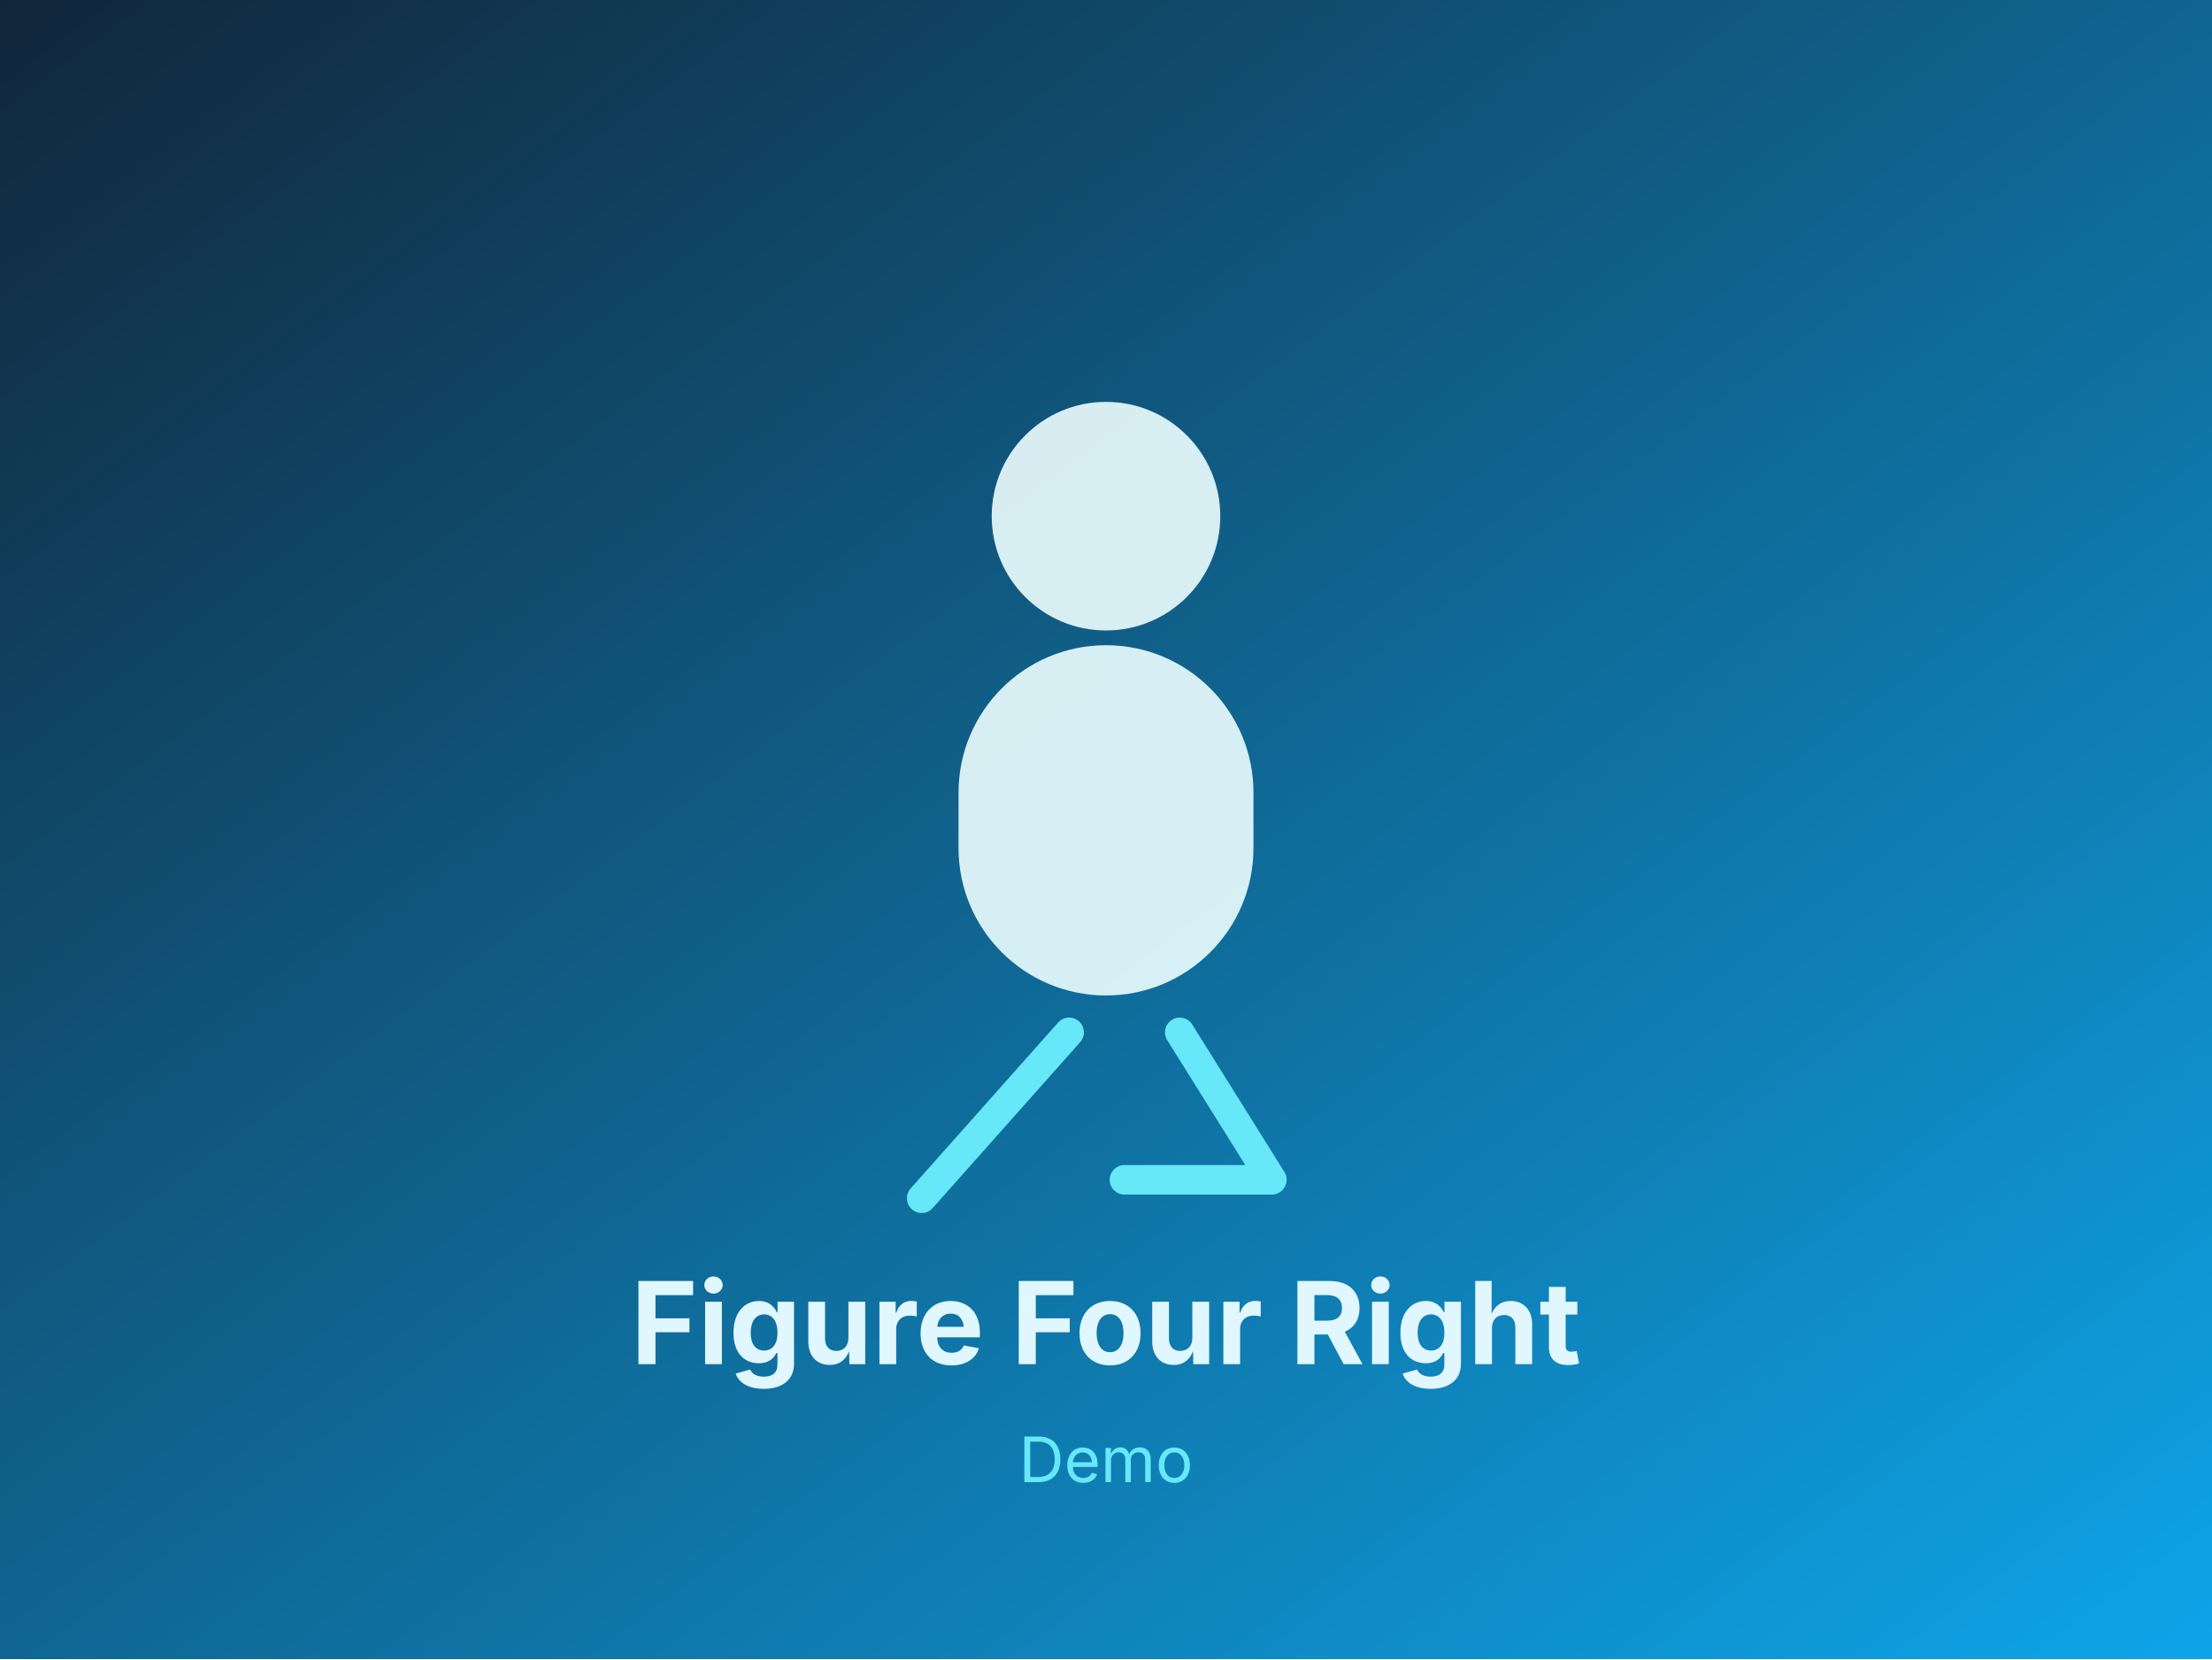
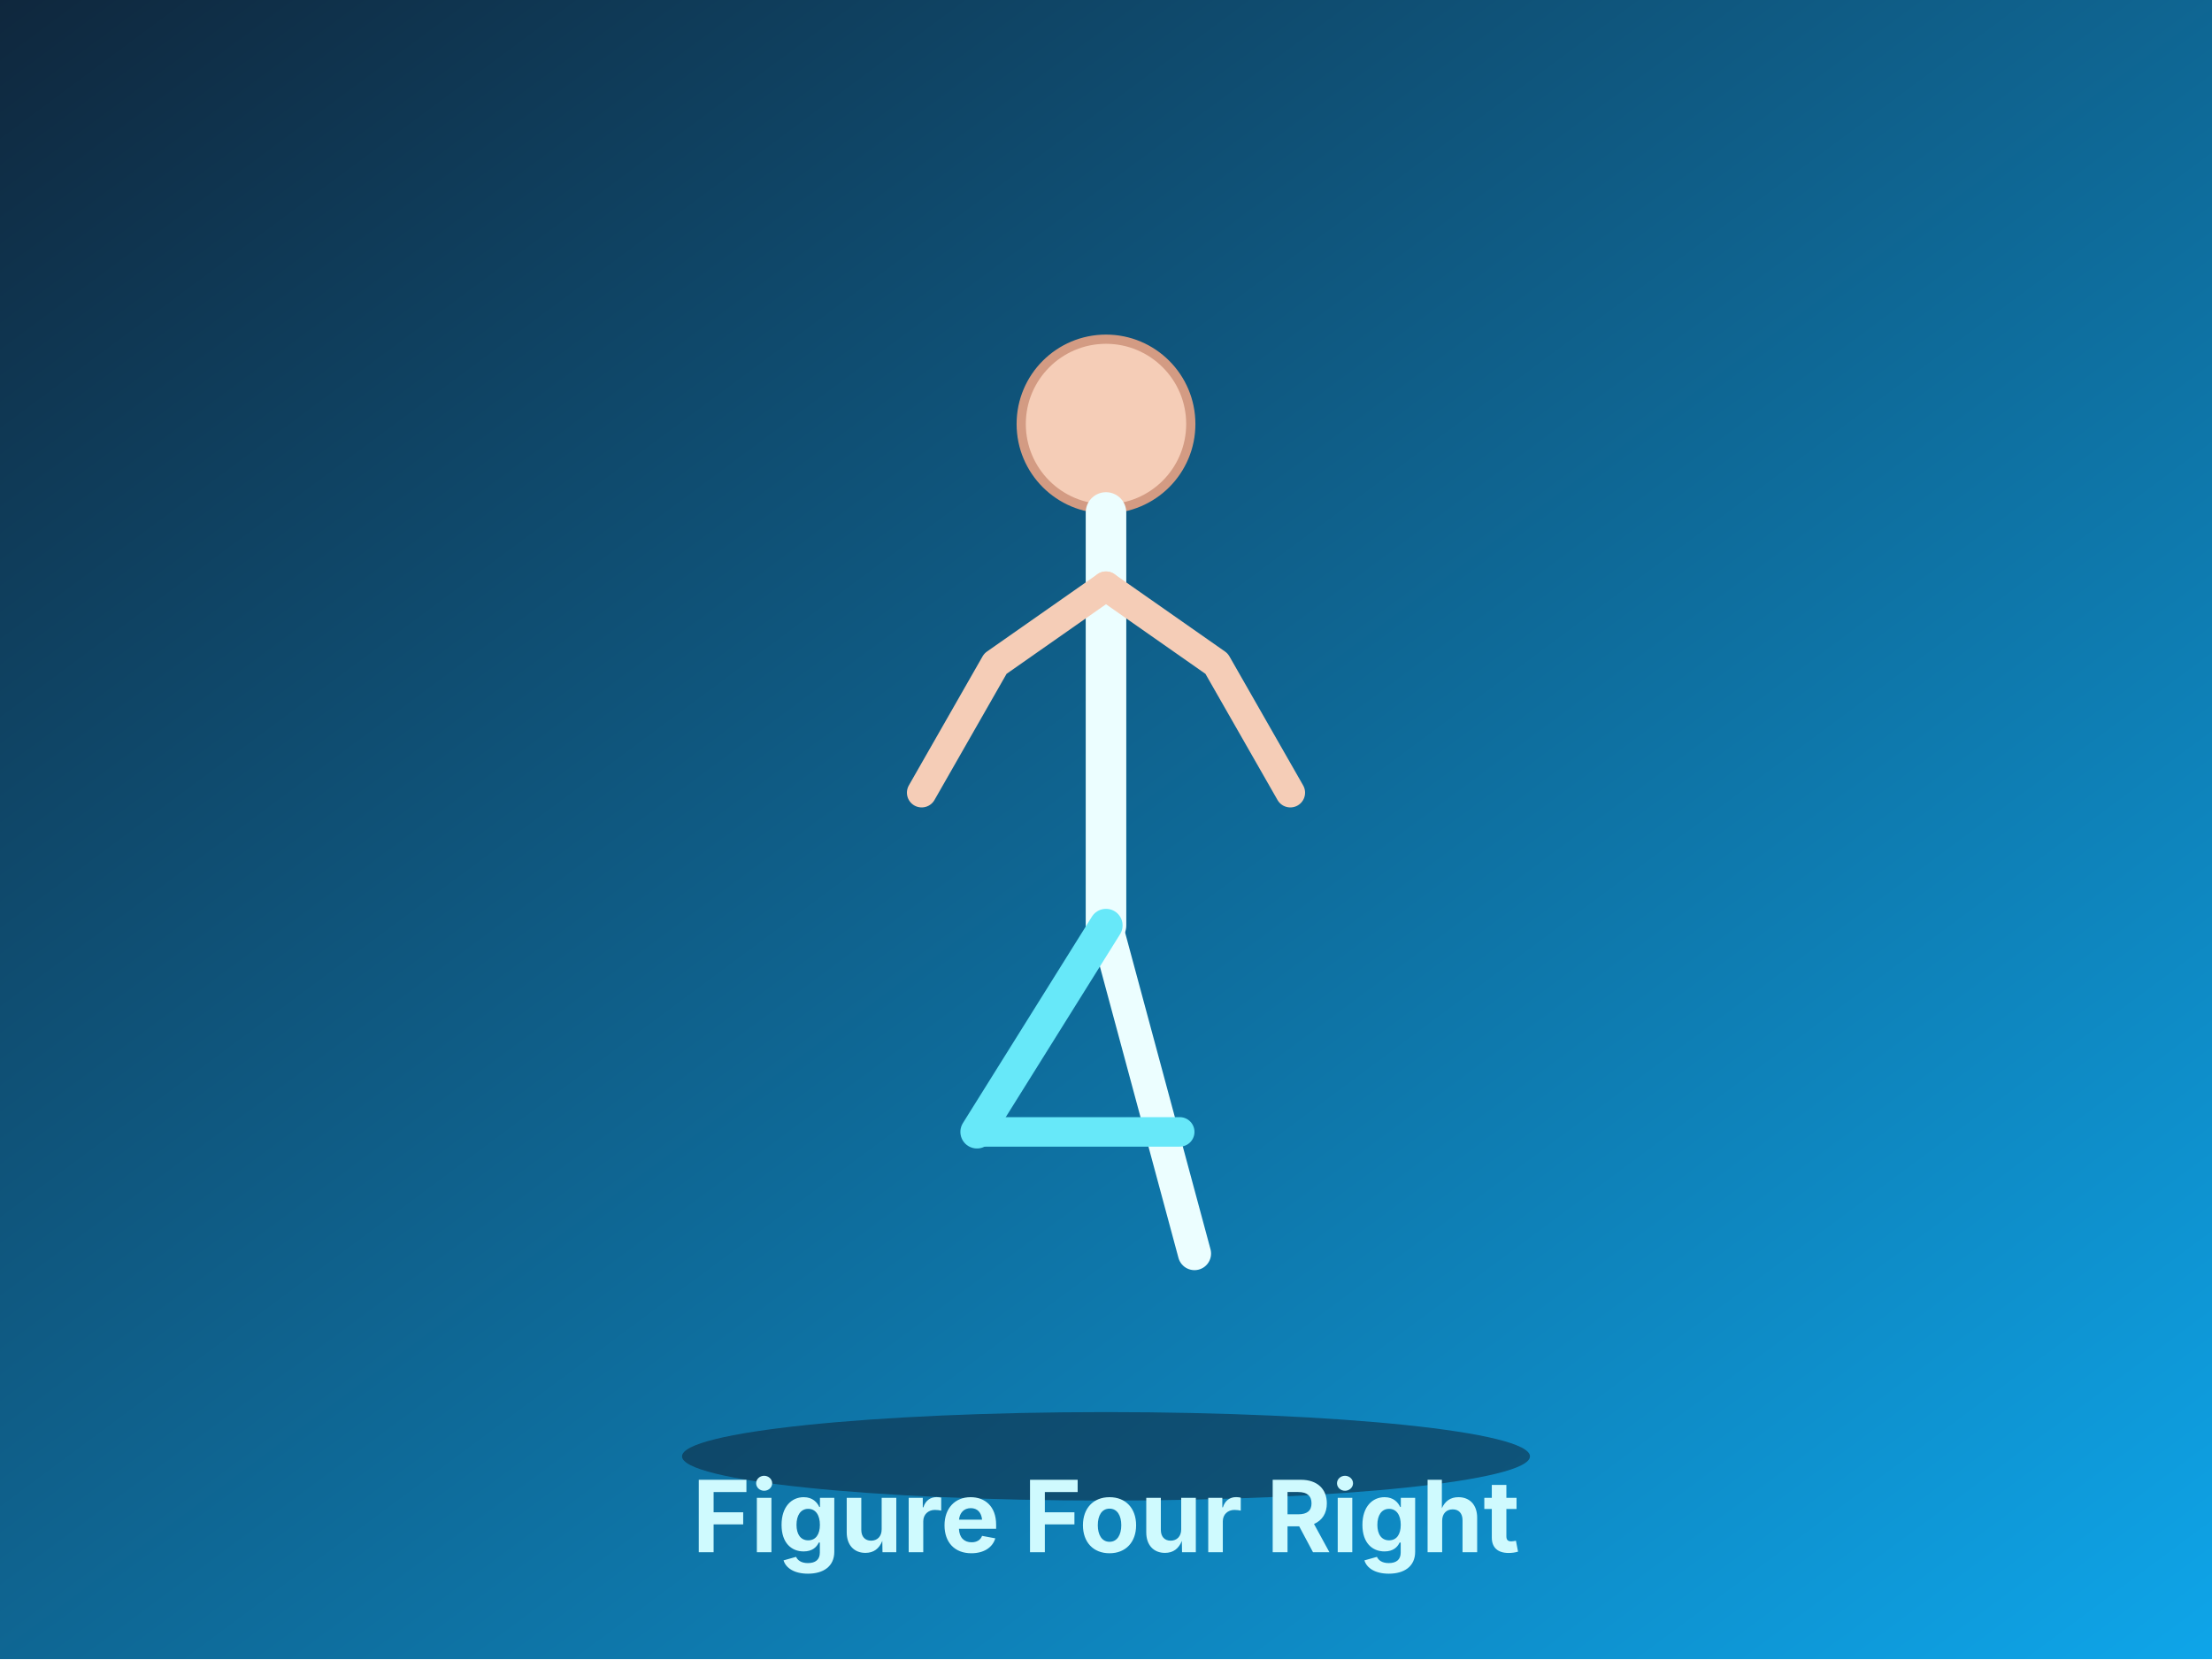
<svg xmlns="http://www.w3.org/2000/svg" viewBox="0 0 1200 900" role="img" aria-label="Figure four right demo">
  <defs>
    <linearGradient id="bg" x1="0" y1="0" x2="1" y2="1">
-       <stop offset="0%" stop-color="#11263a" />
+       <stop offset="0%" stop-color="#0f273d" />
      <stop offset="100%" stop-color="#0ea5e9" />
    </linearGradient>
  </defs>
  <rect width="1200" height="900" fill="url(#bg)" />
-   <circle cx="600" cy="280" r="62" fill="#ecfeff" opacity="0.9" />
-   <rect x="520" y="350" width="160" height="190" rx="80" fill="#ecfeff" opacity="0.9" />
-   <path d="M640 560 L690 640 L610 640" fill="none" stroke="#67e8f9" stroke-width="16" stroke-linecap="round" stroke-linejoin="round" />
-   <line x1="580" y1="560" x2="500" y2="650" stroke="#67e8f9" stroke-width="16" stroke-linecap="round" />
-   <text x="600" y="740" text-anchor="middle" fill="#e0f7ff" font-size="62" font-family="Inter, Arial, sans-serif" font-weight="700">Figure Four Right</text>
-   <text x="600" y="804" text-anchor="middle" fill="#67e8f9" font-size="34" font-family="Inter, Arial, sans-serif">Demo</text>
+   <ellipse cx="600" cy="790" rx="230" ry="24" fill="#0d1d2f" opacity="0.5" />
+   <g fill="none" stroke-linecap="round" stroke-linejoin="round">
+     <circle cx="600" cy="230" r="46" fill="#f5cdb7" stroke="#d39b83" stroke-width="5" />
+     <path d="M600 278 L600 502" stroke="#ecfeff" stroke-width="22" />
+     <path d="M600 318 L540 360 L500 430" stroke="#f5cdb7" stroke-width="16" />
+     <path d="M600 318 L660 360 L700 430" stroke="#f5cdb7" stroke-width="16" />
+     <path d="M600 502 L648 680" stroke="#ecfeff" stroke-width="18" />
+     <path d="M600 502 L530 614" stroke="#67e8f9" stroke-width="18" />
+     <path d="M530 614 L640 614" stroke="#67e8f9" stroke-width="16" />
+   </g>
+   <text x="600" y="842" text-anchor="middle" fill="#cffafe" font-size="54" font-family="Inter, Arial, sans-serif" font-weight="700">Figure Four Right</text>
</svg>
